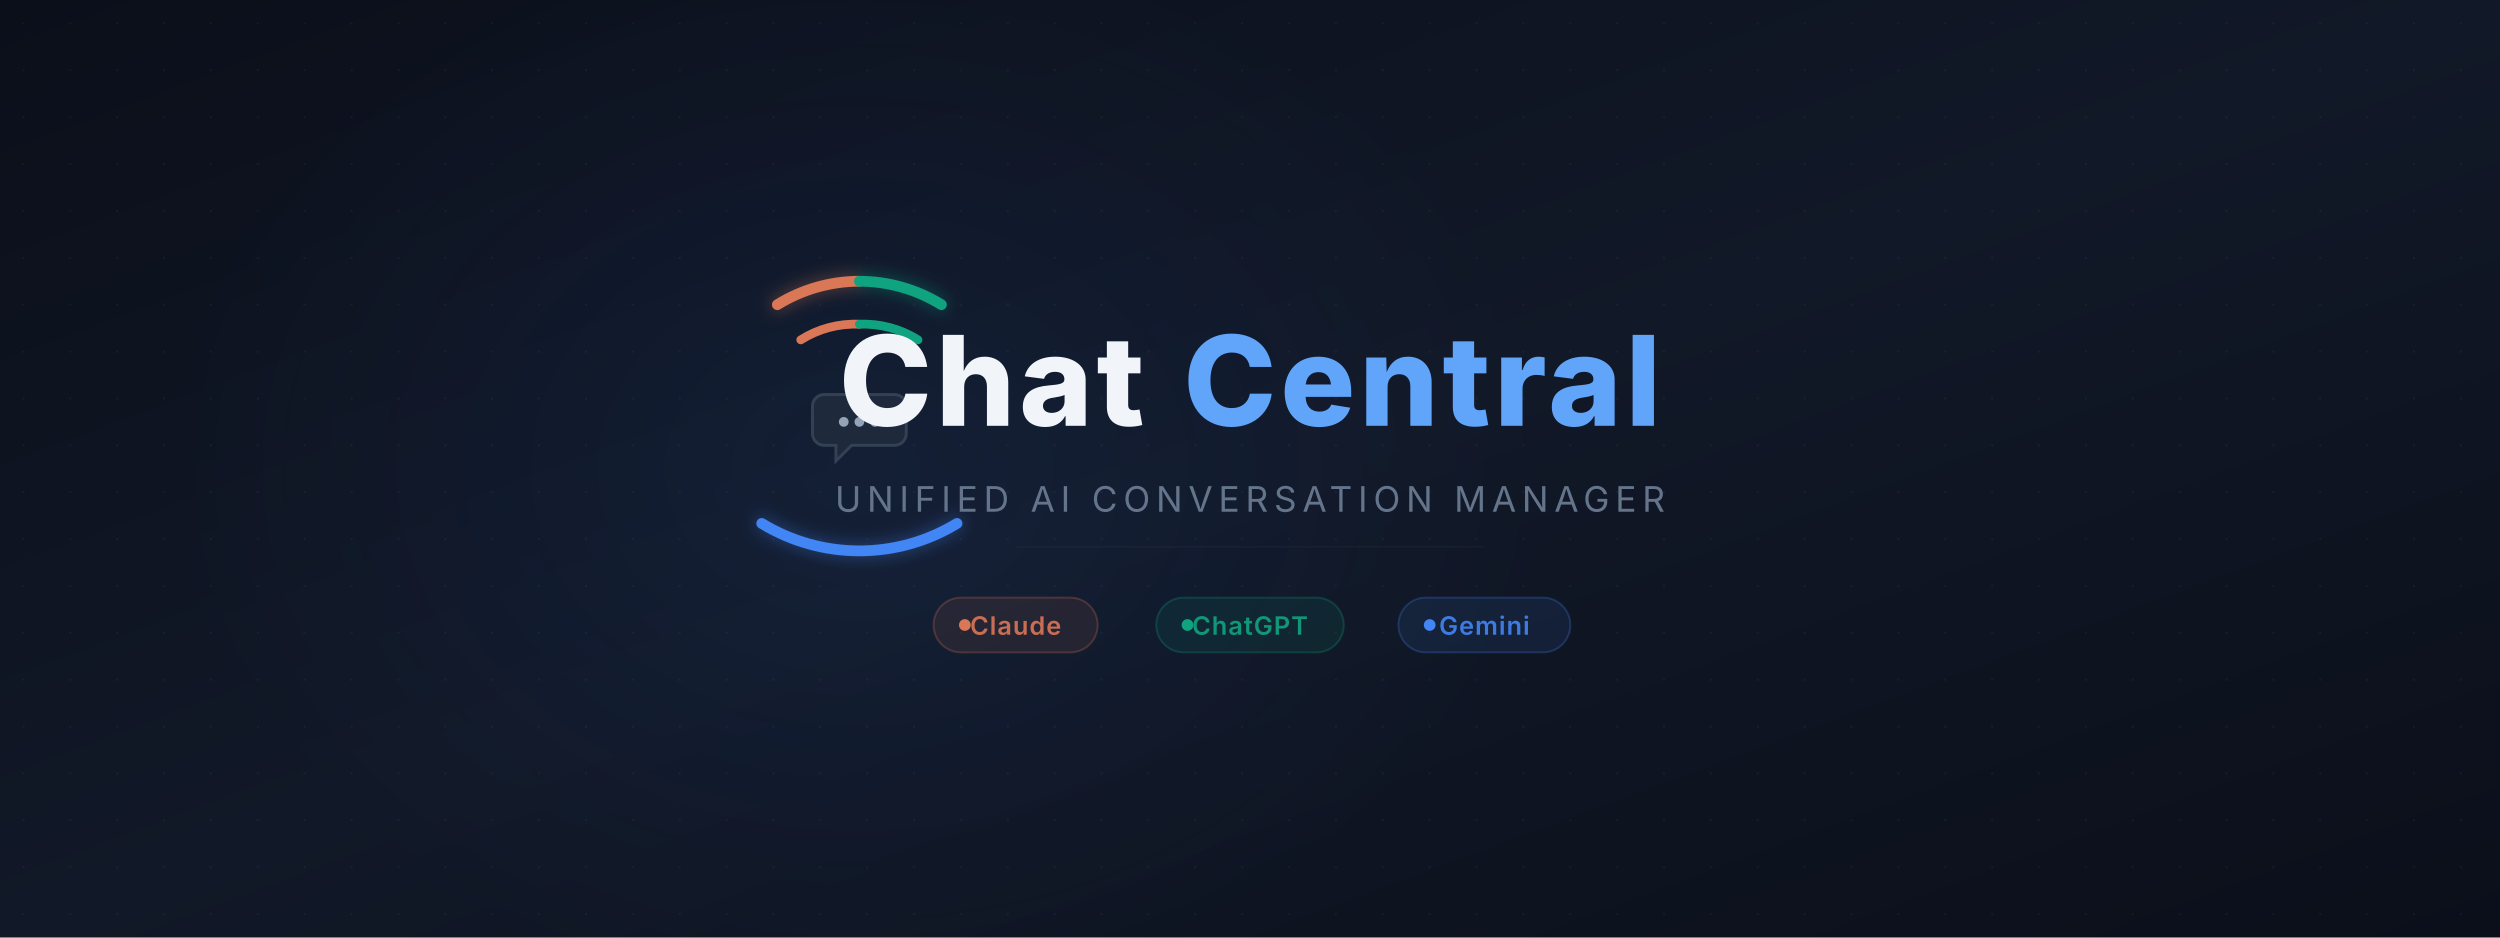
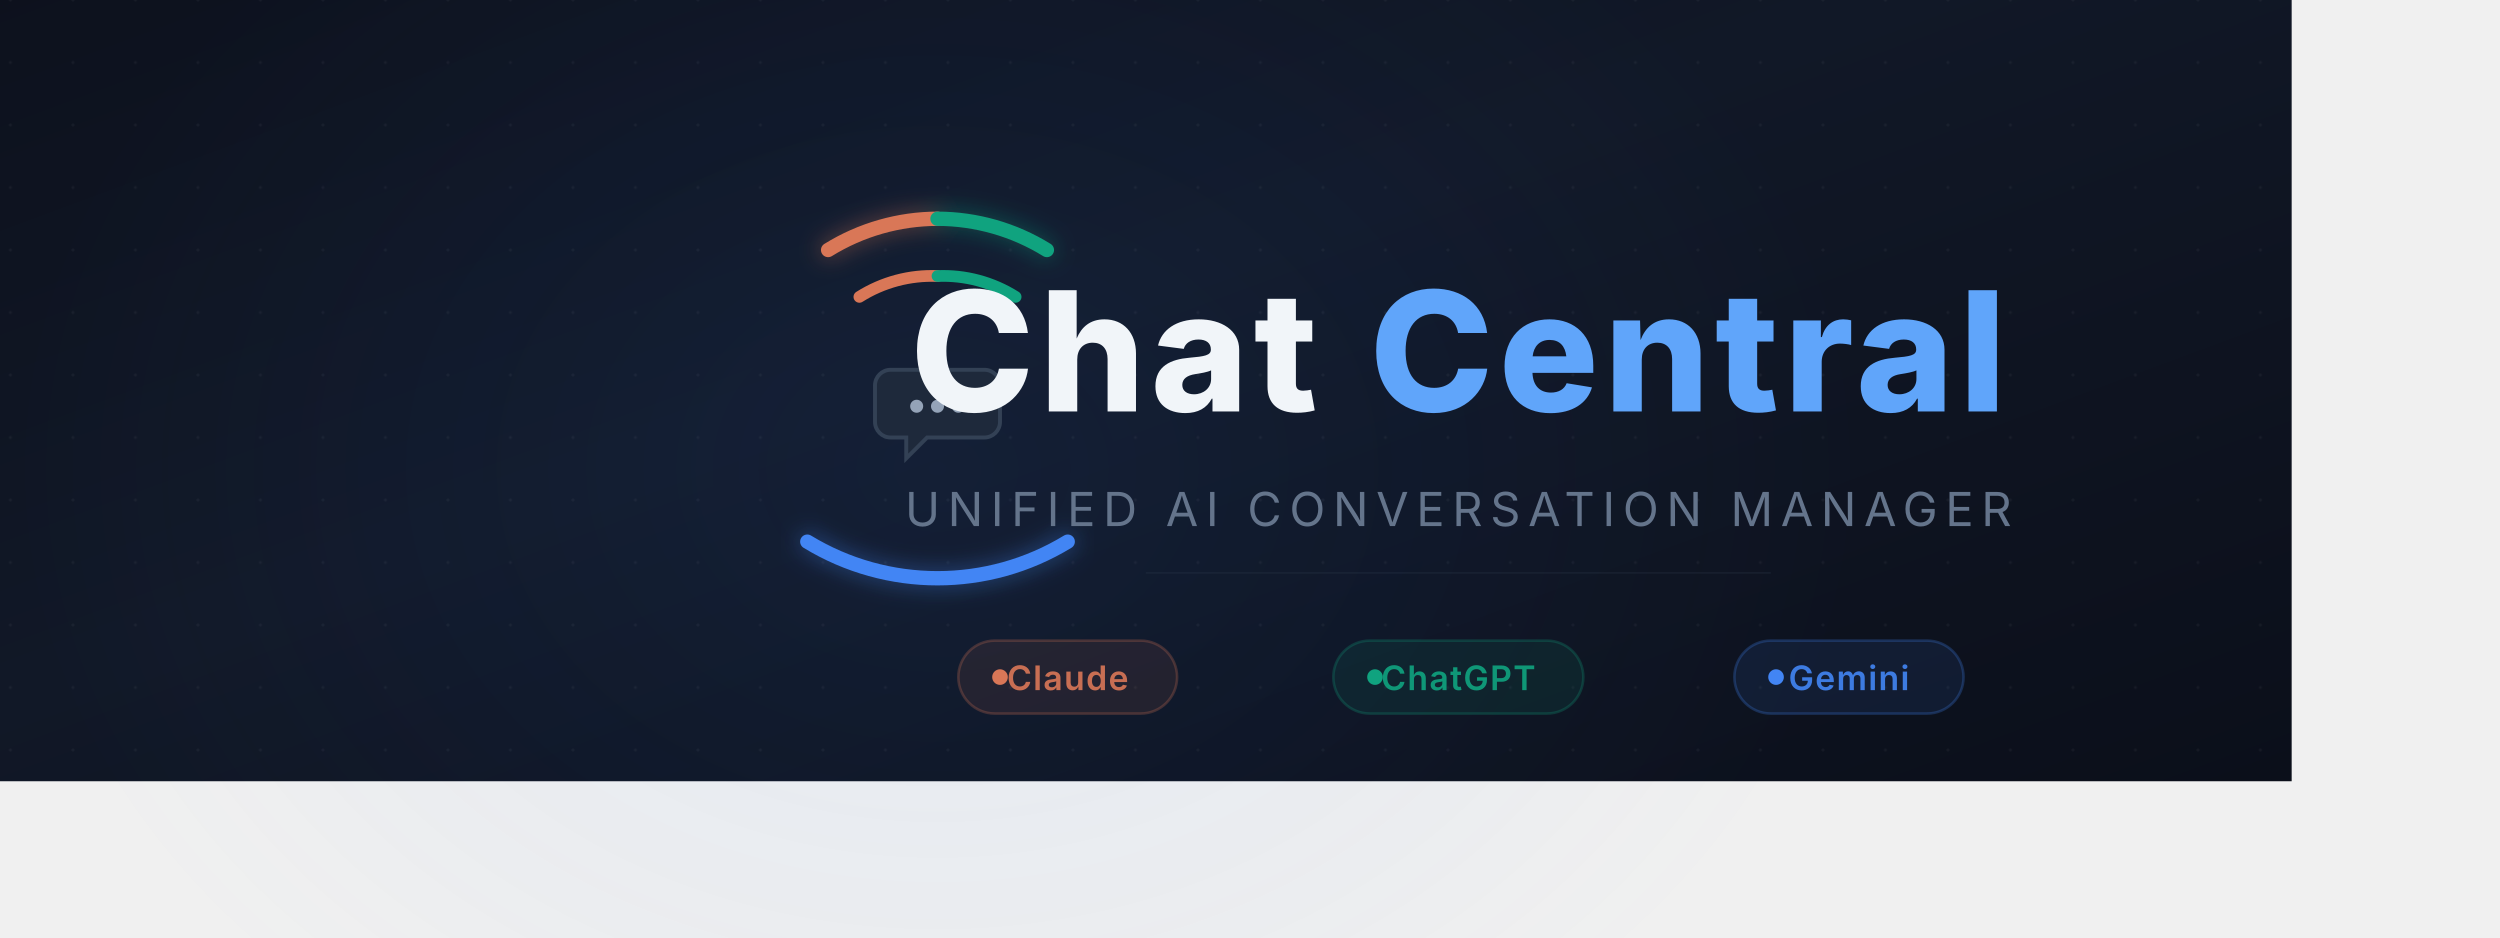
- <svg xmlns="http://www.w3.org/2000/svg" width="1280" height="480">
+ <svg xmlns="http://www.w3.org/2000/svg" width="1280" height="480" viewBox="80 60 960 360">
  <defs>
    <linearGradient id="bg" x1="0%" y1="0%" x2="100%" y2="100%">
      <stop offset="0%" stop-color="#0B0F1A" />
      <stop offset="50%" stop-color="#111827" />
      <stop offset="100%" stop-color="#0B0F1A" />
    </linearGradient>
    <pattern id="dots" width="24" height="24" patternUnits="userSpaceOnUse">
      <circle cx="12" cy="12" r="0.6" fill="#ffffff" fill-opacity="0.04" />
    </pattern>
    <radialGradient id="glowCenter" cx="50%" cy="50%" r="50%">
      <stop offset="0%" stop-color="#3b82f6" stop-opacity="0.08" />
      <stop offset="100%" stop-color="#3b82f6" stop-opacity="0" />
    </radialGradient>
    <filter id="arcGlow">
      <feGaussianBlur in="SourceGraphic" stdDeviation="4" />
    </filter>
  </defs>
  <rect width="100%" height="100%" fill="url(#bg)" />
  <rect width="100%" height="100%" fill="url(#dots)" />
  <ellipse cx="440" cy="240" rx="360" ry="280" fill="url(#glowCenter)" />
  <g opacity="0.35" filter="url(#arcGlow)">
    <path d="M 398 156 A 80 80 0 0 1 440 144" stroke="#D97757" stroke-width="7" fill="none" stroke-linecap="round" />
    <path d="M 482 156 A 80 80 0 0 0 440 144" stroke="#10A37F" stroke-width="7" fill="none" stroke-linecap="round" />
    <path d="M 390 268 A 96 96 0 0 0 490 268" stroke="#4285F4" stroke-width="7" fill="none" stroke-linecap="round" />
  </g>
  <path d="M 398 156 A 80 80 0 0 1 440 144" stroke="#D97757" stroke-width="5.5" fill="none" stroke-linecap="round" />
  <path d="M 482 156 A 80 80 0 0 0 440 144" stroke="#10A37F" stroke-width="5.5" fill="none" stroke-linecap="round" />
  <path d="M 390 268 A 96 96 0 0 0 490 268" stroke="#4285F4" stroke-width="5.5" fill="none" stroke-linecap="round" />
  <path d="M 410 174 A 52 52 0 0 1 440 166" stroke="#D97757" stroke-width="4.5" fill="none" stroke-linecap="round" />
  <path d="M 470 174 A 52 52 0 0 0 440 166" stroke="#10A37F" stroke-width="4.5" fill="none" stroke-linecap="round" />
  <g transform="translate(440, 218)">
    <path d="M -18 -16 h 36 a 6 6 0 0 1 6 6 v 14 a 6 6 0 0 1 -6 6 h -22 l -8 8 v -8 h -6 a 6 6 0 0 1 -6 -6 v -14 a 6 6 0 0 1 6 -6 z" fill="#1E293B" stroke="#334155" stroke-width="1.5" />
    <circle cx="-8" cy="-2" r="2.5" fill="#94A3B8" />
    <circle cx="0" cy="-2" r="2.5" fill="#94A3B8" />
    <circle cx="8" cy="-2" r="2.5" fill="#94A3B8" />
  </g>
  <text x="640" y="218" font-family="system-ui, -apple-system, 'Segoe UI', sans-serif" font-weight="800" font-size="64" fill="#F1F5F9" text-anchor="middle" letter-spacing="2">
    <tspan>Chat</tspan>
    <tspan dx="6" fill="#60A5FA">Central</tspan>
  </text>
  <text x="640" y="262" font-family="system-ui, -apple-system, 'Segoe UI', sans-serif" font-size="18" fill="#64748B" text-anchor="middle" letter-spacing="3" font-weight="400">UNIFIED AI CONVERSATION MANAGER</text>
  <g transform="translate(640, 320)" font-family="system-ui, -apple-system, sans-serif" font-size="13" font-weight="600" letter-spacing="0.5">
-     <g transform="translate(-120, 0)">
+     <g transform="translate(-150, 0)">
      <rect x="-42" y="-14" width="84" height="28" rx="14" fill="#D97757" fill-opacity="0.1" stroke="#D97757" stroke-opacity="0.25" stroke-width="1" />
      <circle cx="-26" cy="0" r="3" fill="#D97757" />
      <text x="0" y="5" fill="#D97757" fill-opacity="0.9" text-anchor="middle">Claude</text>
    </g>
    <g transform="translate(0, 0)">
      <rect x="-48" y="-14" width="96" height="28" rx="14" fill="#10A37F" fill-opacity="0.1" stroke="#10A37F" stroke-opacity="0.25" stroke-width="1" />
      <circle cx="-32" cy="0" r="3" fill="#10A37F" />
      <text x="0" y="5" fill="#10A37F" fill-opacity="0.9" text-anchor="middle">ChatGPT</text>
    </g>
-     <g transform="translate(120, 0)">
+     <g transform="translate(150, 0)">
      <rect x="-44" y="-14" width="88" height="28" rx="14" fill="#4285F4" fill-opacity="0.1" stroke="#4285F4" stroke-opacity="0.25" stroke-width="1" />
      <circle cx="-28" cy="0" r="3" fill="#4285F4" />
      <text x="0" y="5" fill="#4285F4" fill-opacity="0.9" text-anchor="middle">Gemini</text>
    </g>
  </g>
  <line x1="520" y1="280" x2="760" y2="280" stroke="#334155" stroke-opacity="0.3" stroke-width="0.5" />
</svg>
